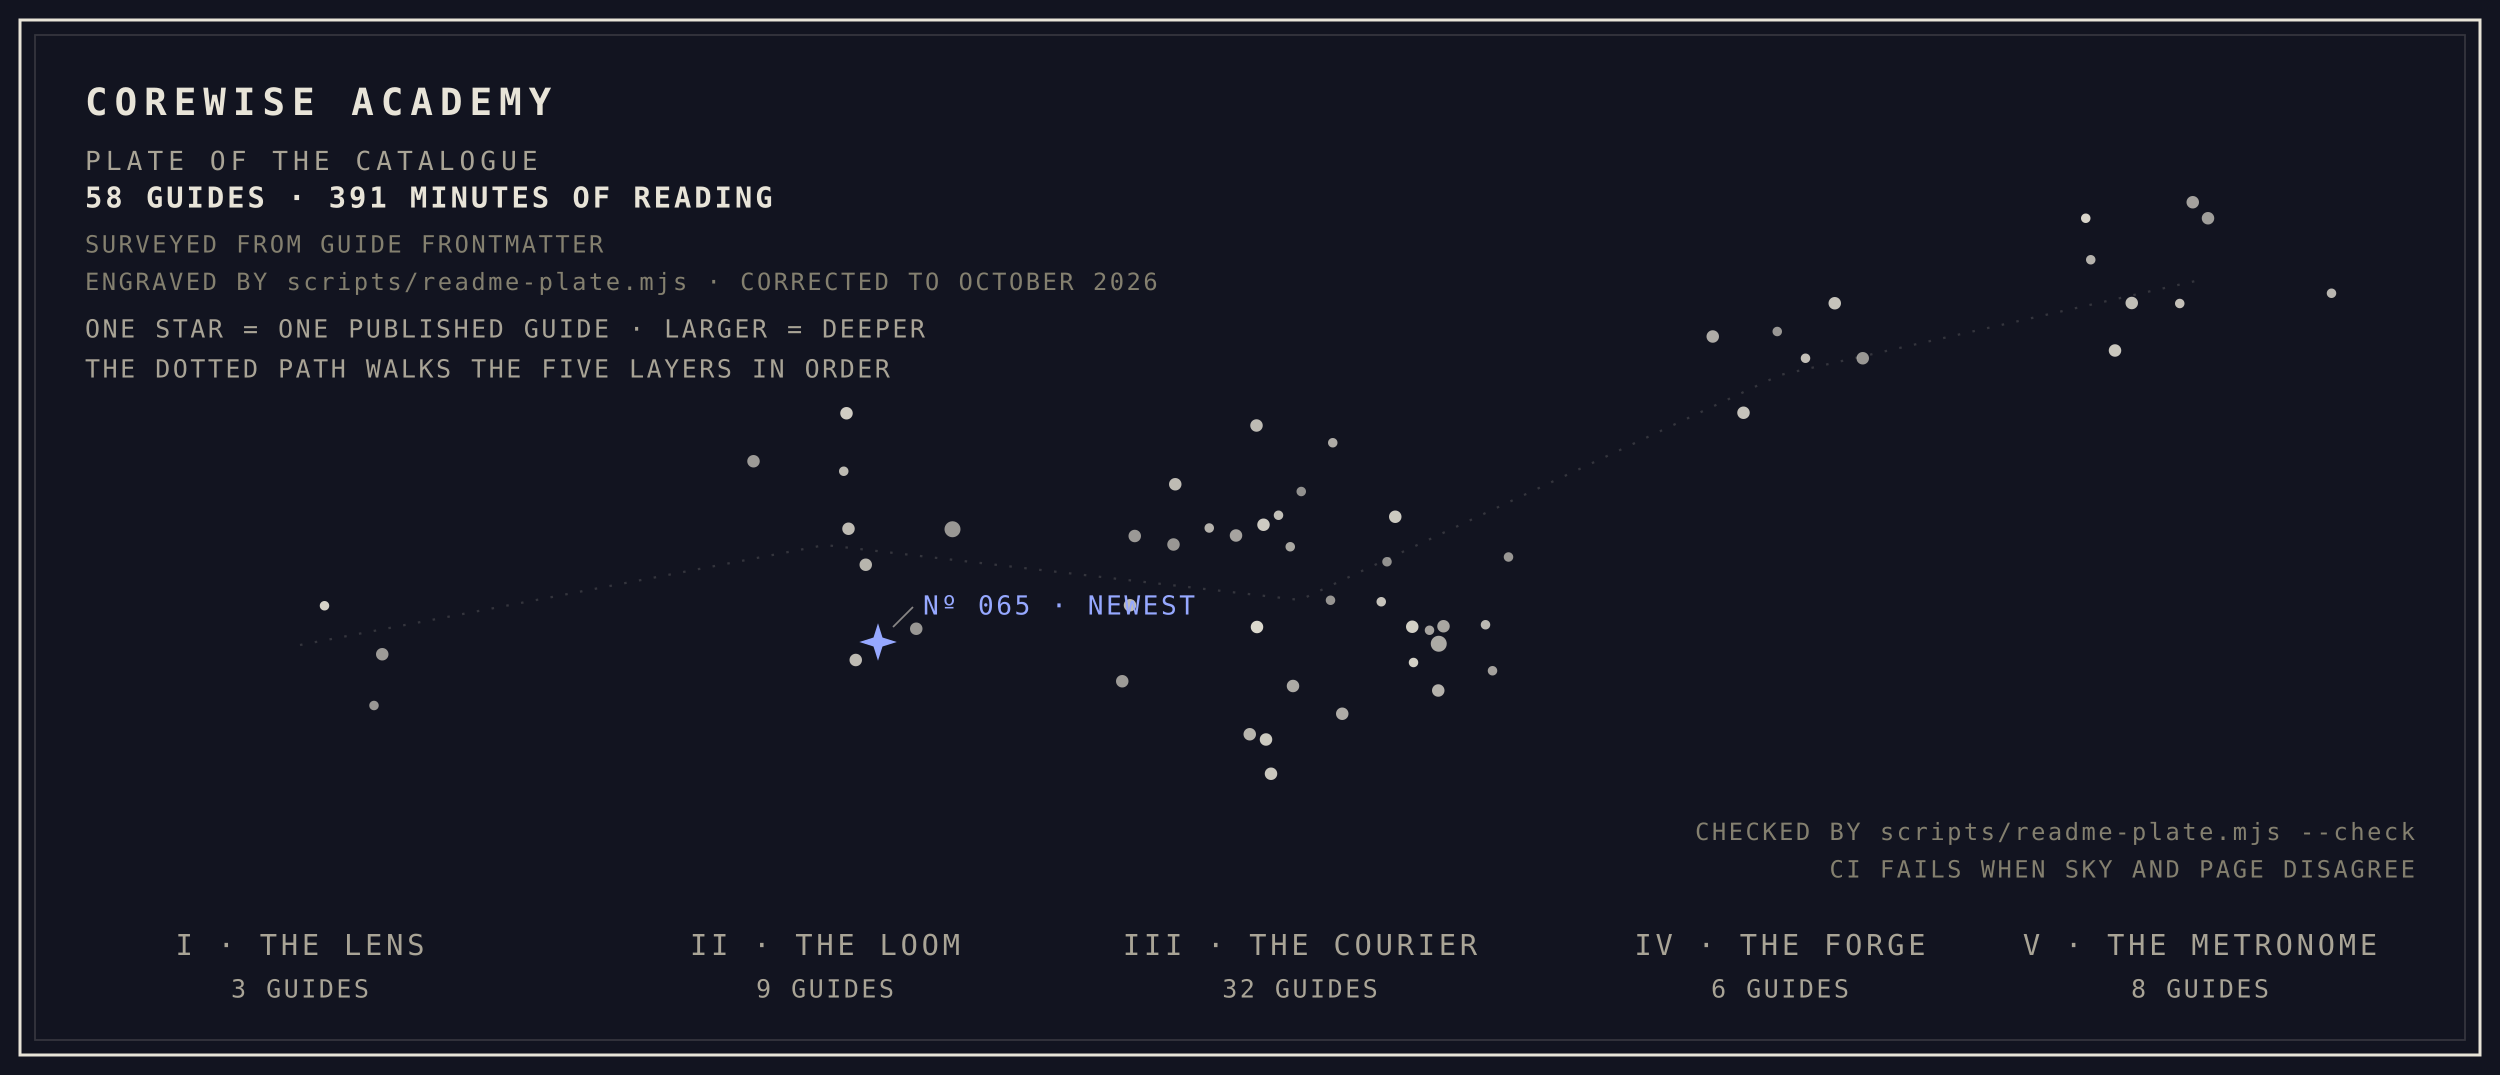
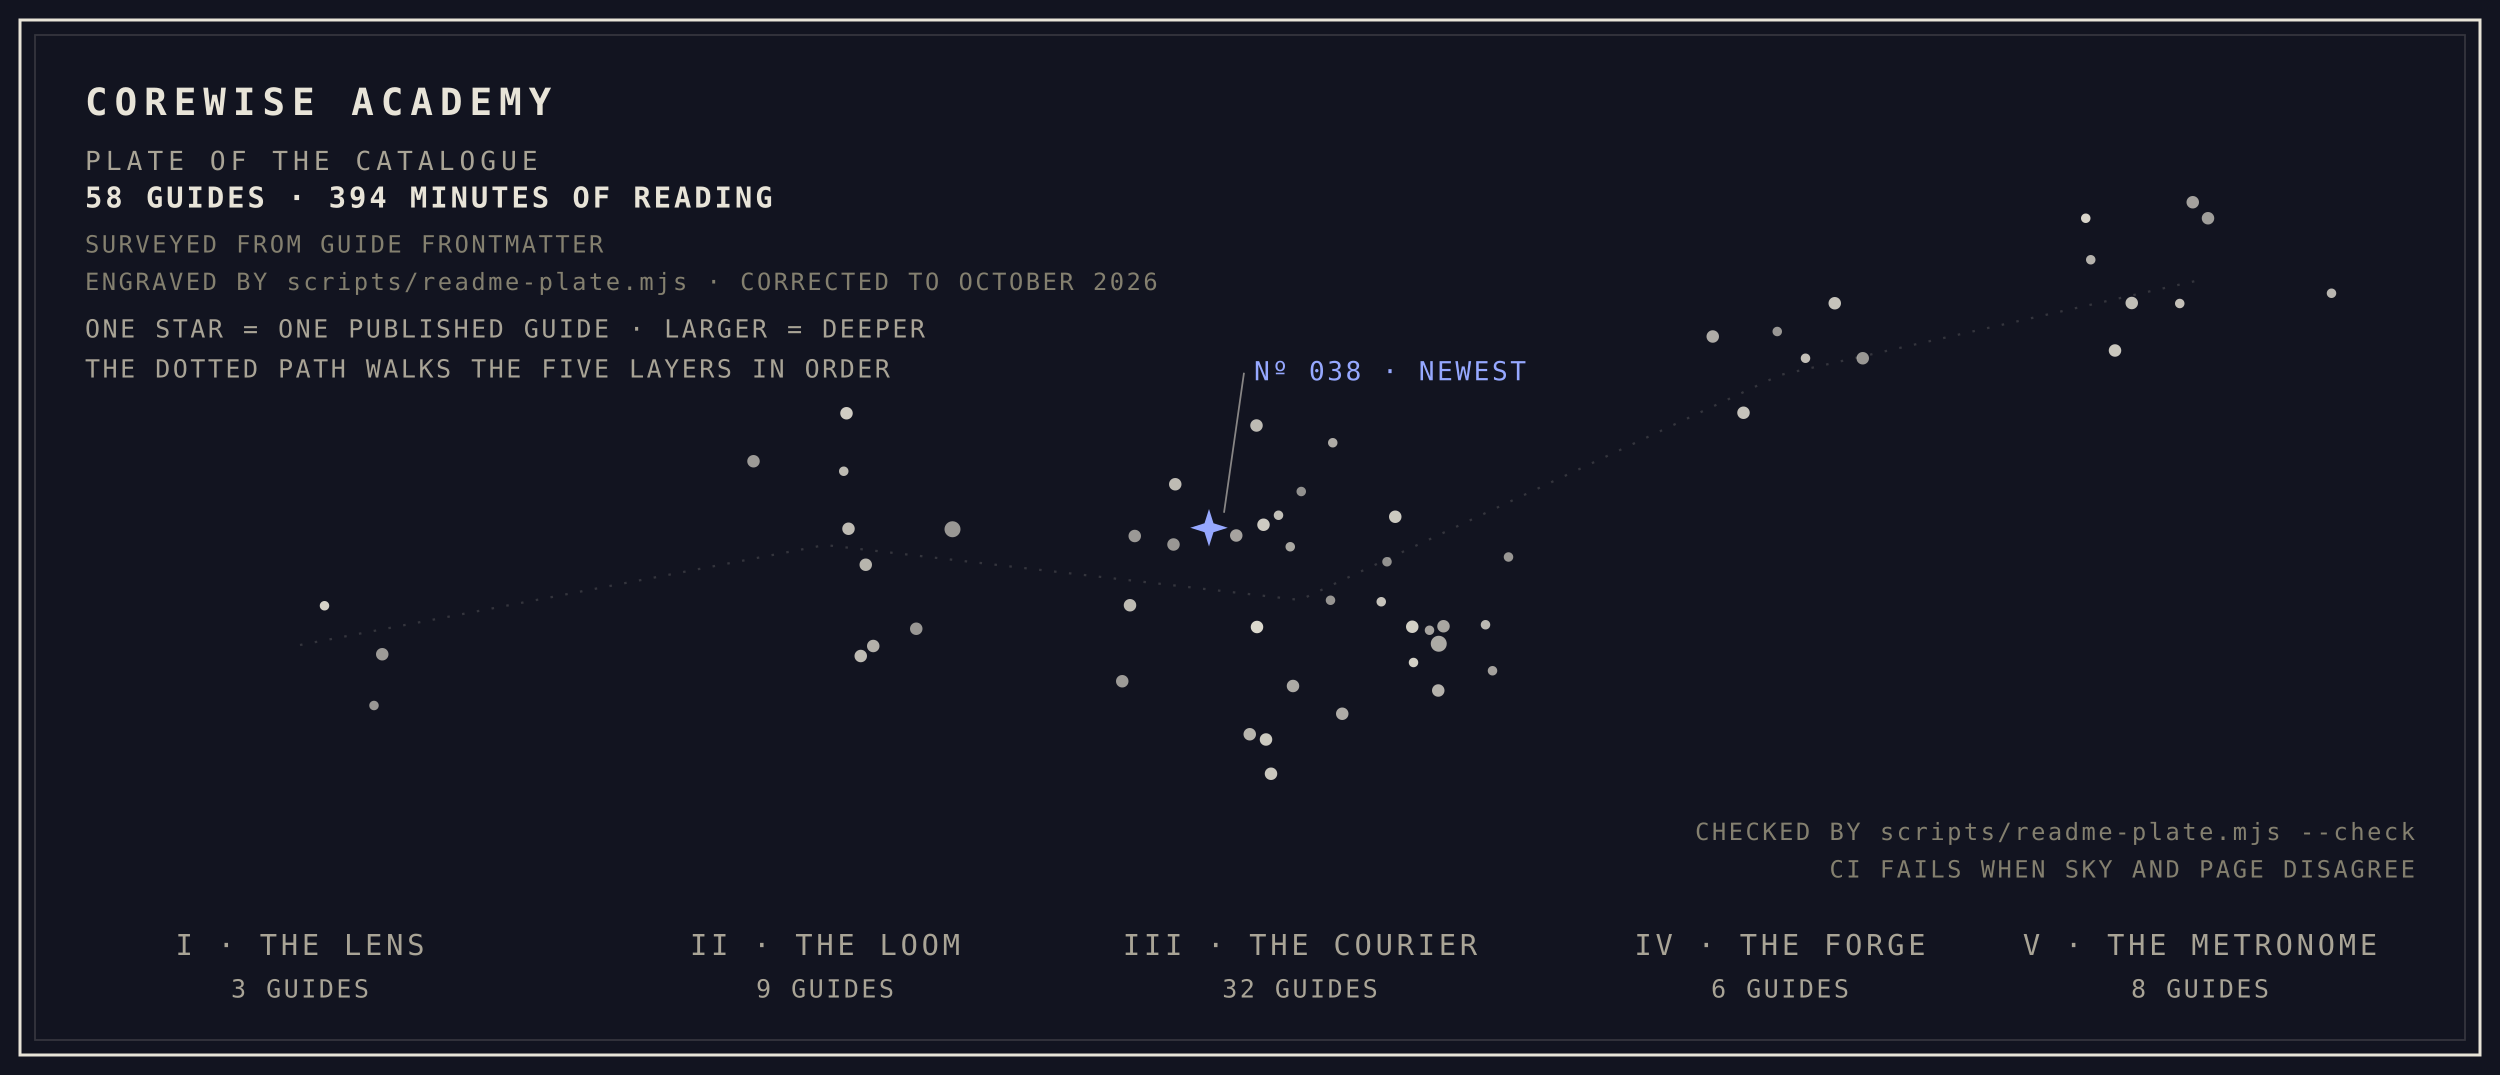
<svg xmlns="http://www.w3.org/2000/svg" viewBox="0 0 1000 430" role="img" aria-label="Chart of the CoreWise Academy catalogue: 58 published guides as stars in five constellations, one per curriculum layer.">
  <g font-family="ui-monospace, 'IBM Plex Mono', SFMono-Regular, Menlo, monospace">
    <rect x="0" y="0" width="1000" height="430" fill="#121420" />
    <rect x="8" y="8" width="984" height="414" fill="none" stroke="#e8e4d8" stroke-width="1.2" />
    <rect x="14" y="14" width="972" height="402" fill="none" stroke="#e8e4d8" stroke-opacity="0.16" stroke-width="0.7" />
    <path d="M 120 258 L 330 218 L 520 240 L 712 150 L 880 112" fill="none" stroke="#e8e4d8" stroke-opacity="0.16" stroke-width="0.9" stroke-dasharray="1 5" />
    <circle cx="129.8" cy="242.3" r="1.9" fill="#e8e4d8" fill-opacity="0.91" />
    <circle cx="149.6" cy="282.2" r="1.9" fill="#e8e4d8" fill-opacity="0.63" />
    <circle cx="152.9" cy="261.7" r="2.5" fill="#e8e4d8" fill-opacity="0.65" />
    <text x="120" y="382" text-anchor="middle" font-size="11.5" letter-spacing="1.5" fill="#a9a496">I · THE LENS</text>
    <text x="120" y="399" text-anchor="middle" font-size="10" letter-spacing="1" fill="#a9a496">3 GUIDES</text>
    <circle cx="337.5" cy="188.5" r="1.9" fill="#e8e4d8" fill-opacity="0.8" />
    <circle cx="381" cy="211.7" r="3.2" fill="#e8e4d8" fill-opacity="0.63" />
    <circle cx="301.4" cy="184.5" r="2.5" fill="#e8e4d8" fill-opacity="0.65" />
-     <path d="M12 0 L14.88 9.12 L24 12 L14.88 14.88 L12 24 L9.12 14.88 L0 12 L9.12 9.12 Z" transform="translate(343.70 249.30) scale(0.625)" fill="#96a8ff" />
+     <circle cx="349.3" cy="258.4" r="2.5" fill="#e8e4d8" fill-opacity="0.75" />
    <circle cx="338.6" cy="165.3" r="2.5" fill="#e8e4d8" fill-opacity="0.89" />
-     <circle cx="342.3" cy="264" r="2.5" fill="#e8e4d8" fill-opacity="0.8" />
+     <circle cx="344.3" cy="262.4" r="2.5" fill="#e8e4d8" fill-opacity="0.8" />
    <circle cx="366.5" cy="251.5" r="2.5" fill="#e8e4d8" fill-opacity="0.63" />
    <circle cx="346.3" cy="225.9" r="2.5" fill="#e8e4d8" fill-opacity="0.77" />
    <circle cx="339.4" cy="211.5" r="2.5" fill="#e8e4d8" fill-opacity="0.8" />
    <text x="330" y="382" text-anchor="middle" font-size="11.5" letter-spacing="1.5" fill="#a9a496">II · THE LOOM</text>
    <text x="330" y="399" text-anchor="middle" font-size="10" letter-spacing="1" fill="#a9a496">9 GUIDES</text>
    <circle cx="575.3" cy="276.2" r="2.5" fill="#e8e4d8" fill-opacity="0.76" />
    <circle cx="469.4" cy="217.8" r="2.5" fill="#e8e4d8" fill-opacity="0.63" />
    <circle cx="564.9" cy="250.7" r="2.5" fill="#e8e4d8" fill-opacity="0.9" />
    <circle cx="516.1" cy="218.7" r="1.9" fill="#e8e4d8" fill-opacity="0.71" />
    <circle cx="448.9" cy="272.5" r="2.5" fill="#e8e4d8" fill-opacity="0.65" />
    <circle cx="536.9" cy="285.5" r="2.5" fill="#e8e4d8" fill-opacity="0.73" />
    <circle cx="506.4" cy="295.8" r="2.5" fill="#e8e4d8" fill-opacity="0.87" />
    <circle cx="552.5" cy="240.7" r="1.9" fill="#e8e4d8" fill-opacity="0.84" />
    <circle cx="505.4" cy="209.9" r="2.5" fill="#e8e4d8" fill-opacity="0.88" />
    <circle cx="517.2" cy="274.4" r="2.5" fill="#e8e4d8" fill-opacity="0.72" />
-     <circle cx="483.7" cy="211.2" r="1.9" fill="#e8e4d8" fill-opacity="0.76" />
+     <path d="M12 0 L14.88 9.12 L24 12 L14.88 14.88 L12 24 L9.12 14.88 L0 12 L9.12 9.12 Z" transform="translate(476.10 203.60) scale(0.625)" fill="#96a8ff" />
    <circle cx="533.1" cy="177.1" r="1.9" fill="#e8e4d8" fill-opacity="0.73" />
    <circle cx="571.8" cy="252.1" r="1.9" fill="#e8e4d8" fill-opacity="0.69" />
-     <circle cx="494.4" cy="214.2" r="2.5" fill="#e8e4d8" fill-opacity="0.69" />
+     <circle cx="494.5" cy="214.2" r="2.5" fill="#e8e4d8" fill-opacity="0.69" />
    <circle cx="520.5" cy="196.6" r="1.9" fill="#e8e4d8" fill-opacity="0.6" />
    <circle cx="575.5" cy="257.5" r="3.2" fill="#e8e4d8" fill-opacity="0.72" />
    <circle cx="453.9" cy="214.4" r="2.5" fill="#e8e4d8" fill-opacity="0.64" />
    <circle cx="532.2" cy="240.1" r="1.9" fill="#e8e4d8" fill-opacity="0.62" />
    <circle cx="470.1" cy="193.7" r="2.5" fill="#e8e4d8" fill-opacity="0.8" />
    <circle cx="502.6" cy="170.2" r="2.5" fill="#e8e4d8" fill-opacity="0.8" />
    <circle cx="452" cy="242.1" r="2.5" fill="#e8e4d8" fill-opacity="0.8" />
    <circle cx="499.9" cy="293.7" r="2.5" fill="#e8e4d8" fill-opacity="0.77" />
    <circle cx="508.4" cy="309.5" r="2.5" fill="#e8e4d8" fill-opacity="0.86" />
    <circle cx="511.4" cy="206.1" r="1.9" fill="#e8e4d8" fill-opacity="0.82" />
    <circle cx="603.4" cy="222.8" r="1.9" fill="#e8e4d8" fill-opacity="0.63" />
    <circle cx="502.8" cy="250.8" r="2.5" fill="#e8e4d8" fill-opacity="0.94" />
    <circle cx="577.4" cy="250.5" r="2.5" fill="#e8e4d8" fill-opacity="0.7" />
    <circle cx="565.4" cy="265" r="1.9" fill="#e8e4d8" fill-opacity="0.9" />
    <circle cx="597" cy="268.3" r="1.9" fill="#e8e4d8" fill-opacity="0.68" />
    <circle cx="594.2" cy="249.9" r="1.9" fill="#e8e4d8" fill-opacity="0.79" />
    <circle cx="554.8" cy="224.7" r="1.9" fill="#e8e4d8" fill-opacity="0.6" />
    <circle cx="558.1" cy="206.7" r="2.5" fill="#e8e4d8" fill-opacity="0.87" />
    <text x="520" y="382" text-anchor="middle" font-size="11.5" letter-spacing="1.5" fill="#a9a496">III · THE COURIER</text>
    <text x="520" y="399" text-anchor="middle" font-size="10" letter-spacing="1" fill="#a9a496">32 GUIDES</text>
    <circle cx="710.9" cy="132.6" r="1.9" fill="#e8e4d8" fill-opacity="0.63" />
    <circle cx="745.1" cy="143.3" r="2.5" fill="#e8e4d8" fill-opacity="0.63" />
    <circle cx="722.2" cy="143.3" r="1.9" fill="#e8e4d8" fill-opacity="0.83" />
    <circle cx="697.4" cy="165.1" r="2.5" fill="#e8e4d8" fill-opacity="0.84" />
    <circle cx="685.1" cy="134.6" r="2.5" fill="#e8e4d8" fill-opacity="0.73" />
    <circle cx="733.9" cy="121.3" r="2.5" fill="#e8e4d8" fill-opacity="0.84" />
    <text x="712" y="382" text-anchor="middle" font-size="11.5" letter-spacing="1.5" fill="#a9a496">IV · THE FORGE</text>
    <text x="712" y="399" text-anchor="middle" font-size="10" letter-spacing="1" fill="#a9a496">6 GUIDES</text>
    <circle cx="846" cy="140.2" r="2.5" fill="#e8e4d8" fill-opacity="0.86" />
    <circle cx="852.7" cy="121.2" r="2.5" fill="#e8e4d8" fill-opacity="0.82" />
    <circle cx="871.9" cy="121.4" r="1.9" fill="#e8e4d8" fill-opacity="0.83" />
    <circle cx="883.2" cy="87.3" r="2.5" fill="#e8e4d8" fill-opacity="0.66" />
    <circle cx="836.3" cy="103.9" r="1.9" fill="#e8e4d8" fill-opacity="0.76" />
    <circle cx="877.1" cy="80.9" r="2.5" fill="#e8e4d8" fill-opacity="0.68" />
    <circle cx="932.6" cy="117.3" r="1.9" fill="#e8e4d8" fill-opacity="0.78" />
    <circle cx="834.3" cy="87.3" r="1.9" fill="#e8e4d8" fill-opacity="0.93" />
    <text x="880" y="382" text-anchor="middle" font-size="11.5" letter-spacing="1.5" fill="#a9a496">V · THE METRONOME</text>
    <text x="880" y="399" text-anchor="middle" font-size="10" letter-spacing="1" fill="#a9a496">8 GUIDES</text>
-     <path d="M 357.2 250.8 L 365.2 242.8" stroke="#e8e4d8" stroke-opacity="0.55" stroke-width="0.7" fill="none" />
-     <text x="369.2" y="245.8" font-size="10.5" letter-spacing="1" fill="#96a8ff">Nº 065 · NEWEST</text>
+     <path d="M 489.6 205.1 L 497.6 149.1" stroke="#e8e4d8" stroke-opacity="0.55" stroke-width="0.7" fill="none" />
+     <text x="501.6" y="152.1" font-size="10.5" letter-spacing="1" fill="#96a8ff">Nº 038 · NEWEST</text>
    <text x="34" y="46" font-size="15" letter-spacing="2.8" fill="#e8e4d8" font-weight="600">COREWISE ACADEMY</text>
    <text x="34" y="68" font-size="10.5" letter-spacing="2" fill="#a9a496" font-weight="400">PLATE OF THE CATALOGUE</text>
-     <text x="34" y="83" font-size="11.5" letter-spacing="1.2" fill="#e8e4d8" font-weight="600">58 GUIDES · 391 MINUTES OF READING</text>
+     <text x="34" y="83" font-size="11.5" letter-spacing="1.2" fill="#e8e4d8" font-weight="600">58 GUIDES · 394 MINUTES OF READING</text>
    <text x="34" y="101" font-size="9.5" letter-spacing="1" fill="#84806f" font-weight="400">SURVEYED FROM GUIDE FRONTMATTER</text>
    <text x="34" y="116" font-size="9.5" letter-spacing="1" fill="#84806f" font-weight="400">ENGRAVED BY scripts/readme-plate.mjs · CORRECTED TO OCTOBER 2026</text>
    <text x="34" y="135" font-size="10" letter-spacing="1" fill="#a9a496">ONE STAR = ONE PUBLISHED GUIDE · LARGER = DEEPER</text>
    <text x="34" y="151" font-size="10" letter-spacing="1" fill="#a9a496">THE DOTTED PATH WALKS THE FIVE LAYERS IN ORDER</text>
    <text x="966" y="336" text-anchor="end" font-size="9.5" letter-spacing="1" fill="#84806f">CHECKED BY scripts/readme-plate.mjs --check</text>
    <text x="966" y="351" text-anchor="end" font-size="9.5" letter-spacing="1" fill="#84806f">CI FAILS WHEN SKY AND PAGE DISAGREE</text>
  </g>
</svg>
